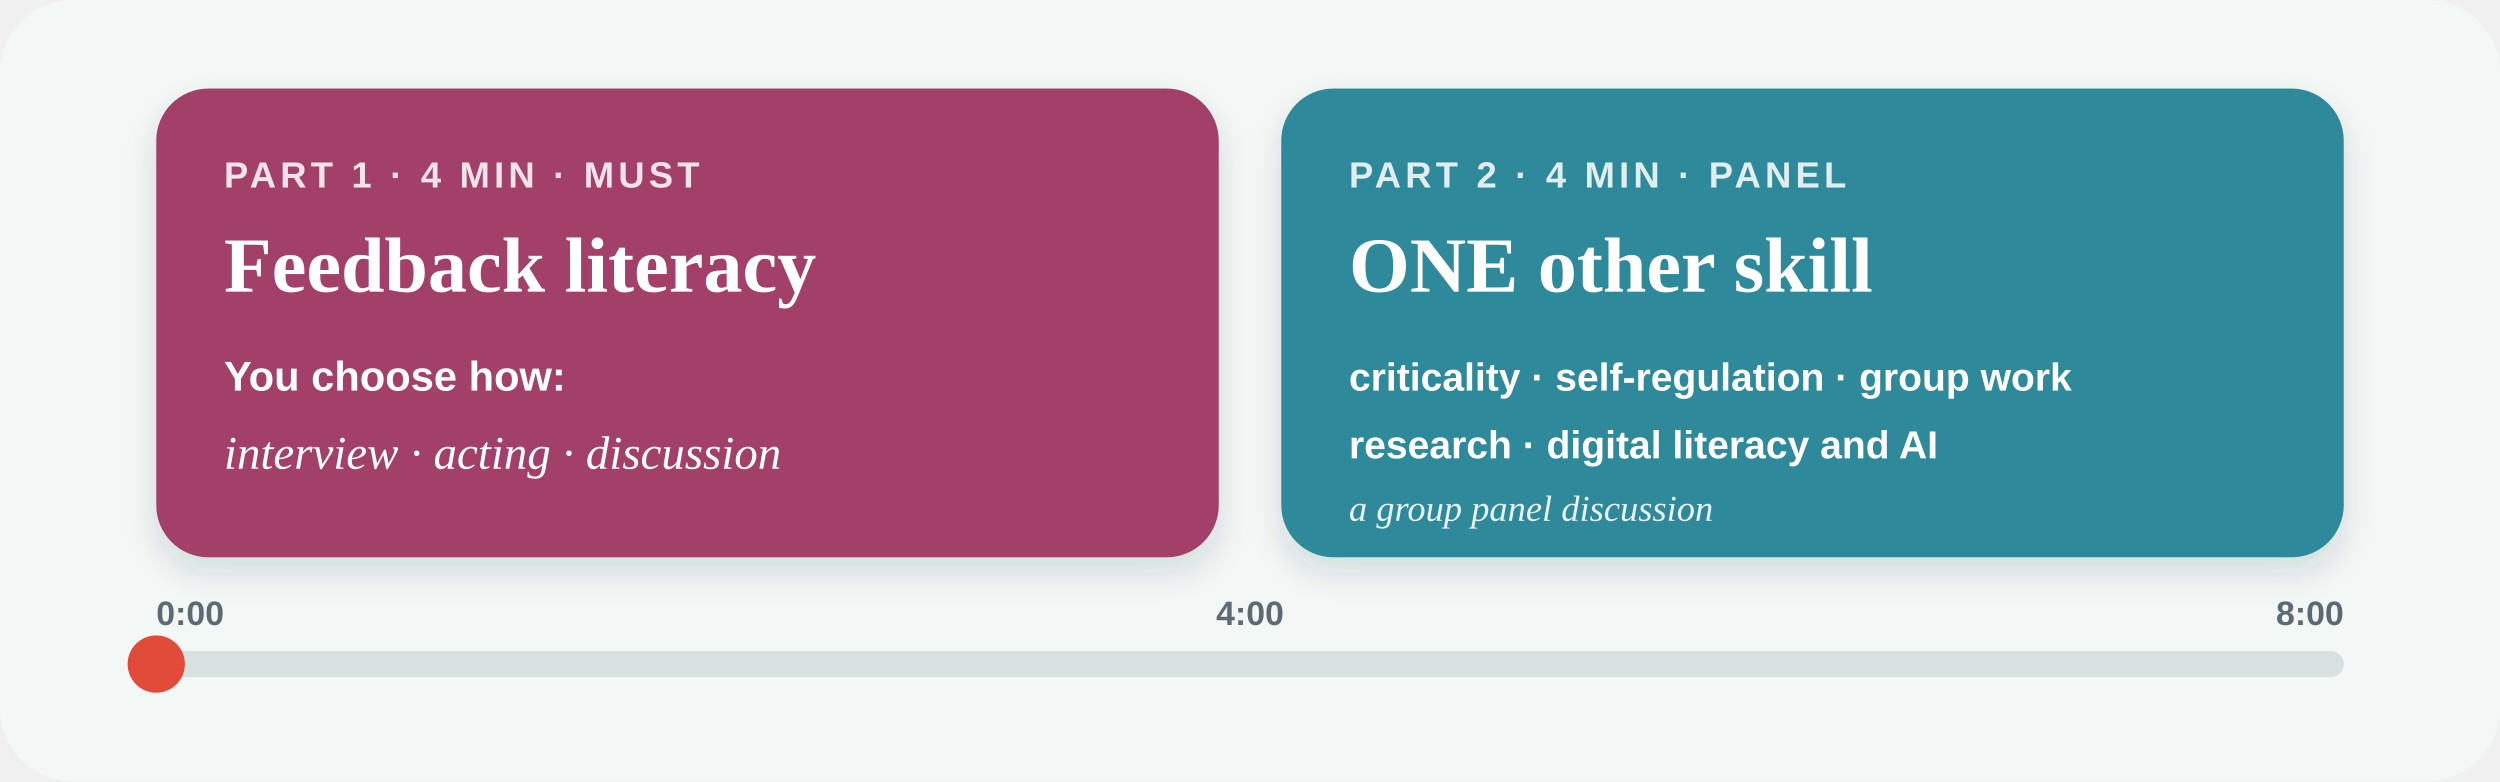
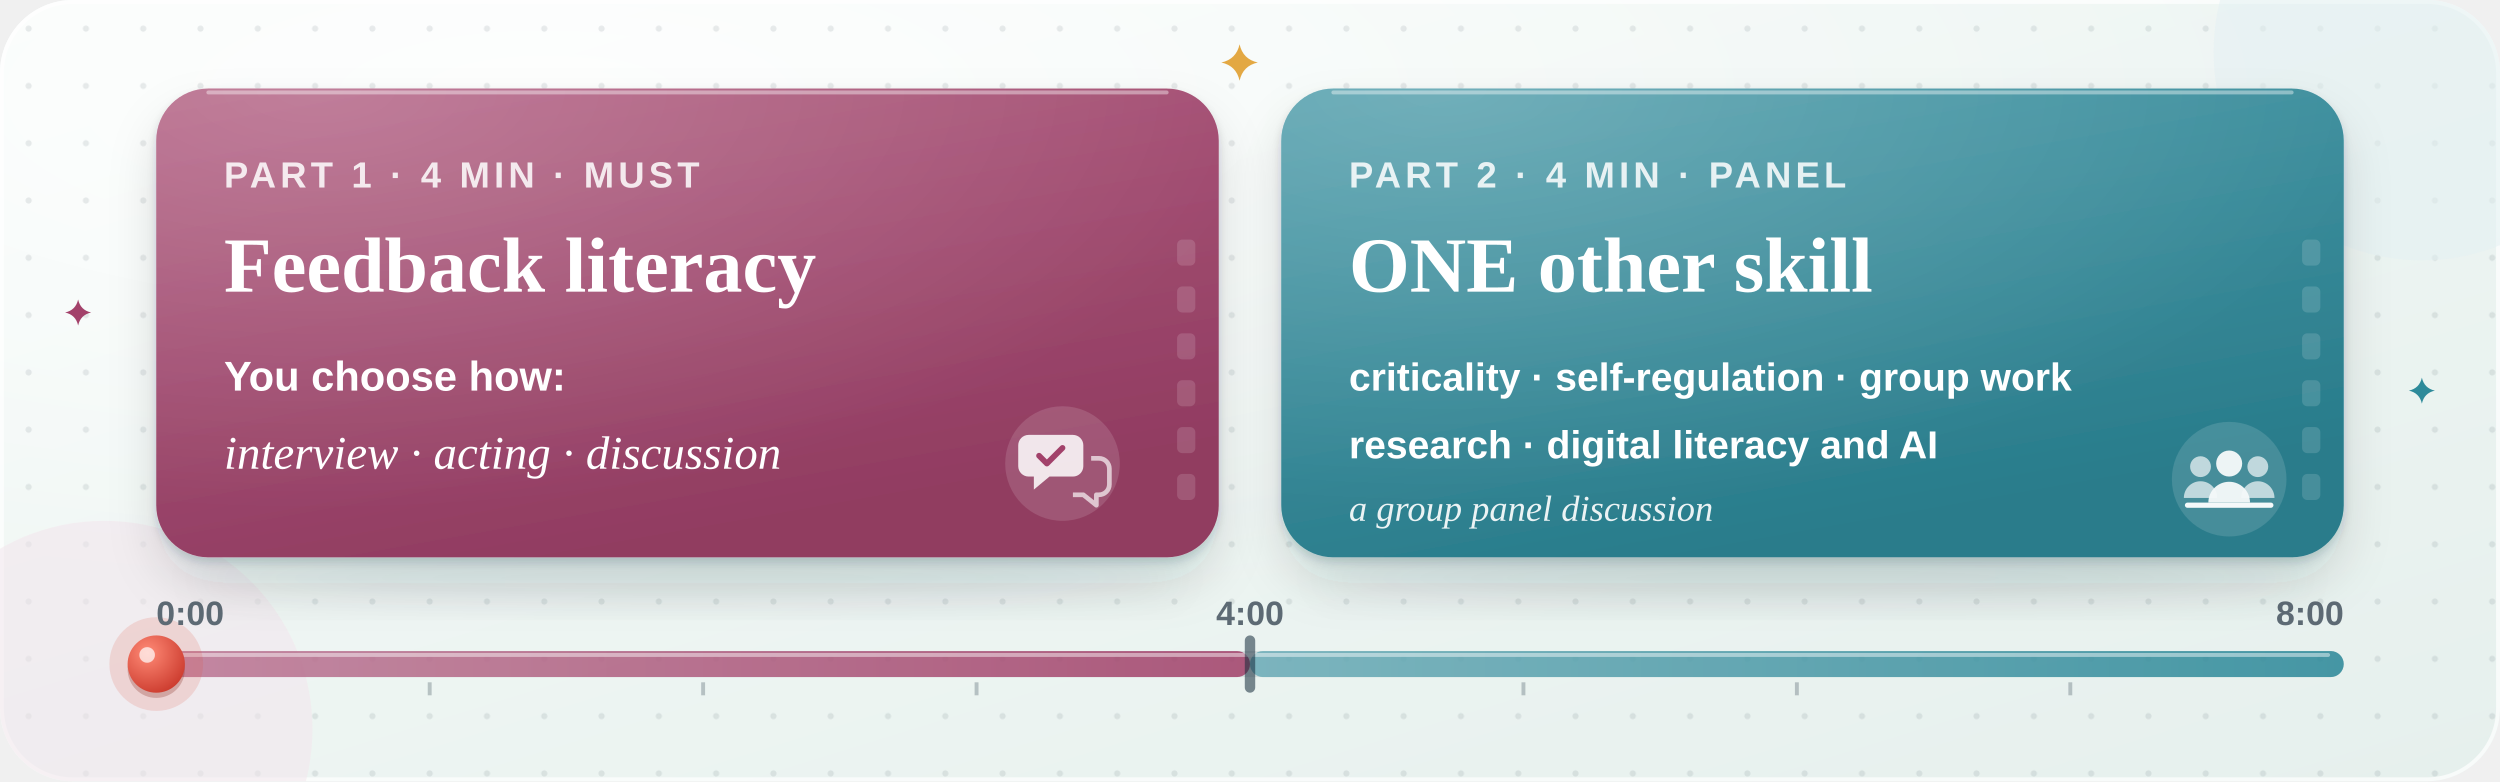
- <svg xmlns="http://www.w3.org/2000/svg" preserveAspectRatio="none" width="960" height="300" viewBox="0 0 960 300" role="img" aria-label="The 8-minute video in two parts. Part 1, 4 minutes, a must: feedback literacy — you choose how: interview, acting or discussion. Part 2, 4 minutes: a group panel discussion about ONE other skill: criticality, self-regulation and monitoring, group work, research, or digital literacy and AI.">
-   <style>.rv { animation: rv .6s cubic-bezier(.2,.7,.2,1) both; } @keyframes rv { from { opacity: 0; transform: translateY(12px); } } .pl { animation: pl 8s linear infinite; } @keyframes pl { from { transform: translateX(0); } to { transform: translateX(840px); } } @media (prefers-reduced-motion: reduce) { * { animation: none !important; } .rv { opacity: 1 !important; } }</style>
+ <svg xmlns="http://www.w3.org/2000/svg" preserveAspectRatio="none" width="960" height="300" viewBox="0 0 960 300" role="img" aria-label="The 8-minute video in two parts, above a video timeline from 0:00 to 8:00 with a moving playhead. Part 1, 4 minutes, a must: feedback literacy — you choose how: interview, acting or discussion. Part 2, 4 minutes: a group panel discussion about ONE other skill: criticality, self-regulation and monitoring, group work, research, or digital literacy and AI.">
+   <style>.rv{animation:rv .7s cubic-bezier(.2,.7,.2,1) both}@keyframes rv{from{opacity:0;transform:translateY(14px)}}
+ .pop{animation:pop .6s cubic-bezier(.2,1.4,.4,1) both;transform-box:fill-box;transform-origin:center}@keyframes pop{from{opacity:0;transform:scale(.6)}}
+ .fl{animation:fl 5.5s ease-in-out infinite;transform-box:fill-box;transform-origin:center}.fl2{animation-delay:-1.8s}.fl3{animation-delay:-3.4s}.fl4{animation-delay:-2.5s}
+ @keyframes fl{0%,100%{transform:translateY(0)}50%{transform:translateY(-5px)}}
+ .tw{animation:tw 3.2s ease-in-out infinite;transform-box:fill-box;transform-origin:center}.tw2{animation-delay:-1.1s}.tw3{animation-delay:-2.2s}
+ @keyframes tw{0%,100%{opacity:.35;transform:scale(.6)}50%{opacity:1;transform:scale(1.05)}}
+ .dr{stroke-dasharray:6 8;animation:dr 1.6s linear infinite}@keyframes dr{to{stroke-dashoffset:-28}}
+ .gl{animation:gl 3s ease-in-out infinite}@keyframes gl{0%,100%{opacity:.4}50%{opacity:1}}
+ .pu{animation:pu 3s ease-in-out infinite;transform-box:fill-box;transform-origin:center}@keyframes pu{0%,100%{transform:scale(1)}50%{transform:scale(1.05)}}
+ .pl{animation:pl 8s linear infinite}@keyframes pl{from{transform:translateX(0)}to{transform:translateX(840px)}}.rec{animation:gl 1.6s ease-in-out infinite}
+ @media (prefers-reduced-motion: reduce){*{animation:none !important}.rv,.pop{opacity:1 !important}}</style>
  <defs>
-     <filter id="sh" x="-30%" y="-30%" width="160%" height="170%">
-       <feDropShadow dx="0" dy="6" stdDeviation="6" flood-color="#14293a" flood-opacity=".14" />
+     <filter id="vp-sh" x="-25%" y="-25%" width="150%" height="170%">
+       <feGaussianBlur in="SourceAlpha" stdDeviation="9" />
+       <feOffset dy="10" result="a" />
+       <feFlood flood-color="#14293a" flood-opacity=".13" />
+       <feComposite in2="a" operator="in" result="A" />
+       <feGaussianBlur in="SourceAlpha" stdDeviation="1.6" />
+       <feOffset dy="2" result="b" />
+       <feFlood flood-color="#14293a" flood-opacity=".16" />
+       <feComposite in2="b" operator="in" result="B" />
+       <feMerge>
+         <feMergeNode in="A" />
+         <feMergeNode in="B" />
+         <feMergeNode in="SourceGraphic" />
+       </feMerge>
    </filter>
+     <filter id="vp-ss" x="-25%" y="-25%" width="150%" height="170%">
+       <feGaussianBlur in="SourceAlpha" stdDeviation="4" />
+       <feOffset dy="4" result="a" />
+       <feFlood flood-color="#14293a" flood-opacity=".14" />
+       <feComposite in2="a" operator="in" result="A" />
+       <feGaussianBlur in="SourceAlpha" stdDeviation=".8" />
+       <feOffset dy="1.2" result="b" />
+       <feFlood flood-color="#14293a" flood-opacity=".18" />
+       <feComposite in2="b" operator="in" result="B" />
+       <feMerge>
+         <feMergeNode in="A" />
+         <feMergeNode in="B" />
+         <feMergeNode in="SourceGraphic" />
+       </feMerge>
+     </filter>
+     <filter id="vp-bl" x="-50%" y="-50%" width="200%" height="200%">
+       <feGaussianBlur stdDeviation="8" />
+     </filter>
+     <pattern id="vp-dots" width="22" height="22" patternUnits="userSpaceOnUse">
+       <circle cx="11" cy="11" r="1.2" fill="#14293a" opacity=".09" />
+     </pattern>
+     <linearGradient id="vp-hi" x1="0" y1="0" x2="0" y2="1">
+       <stop offset="0" stop-color="#fff" stop-opacity=".55" />
+       <stop offset=".45" stop-color="#fff" stop-opacity="0" />
+     </linearGradient>
+     <linearGradient id="vp-paper" x1="0" y1="0" x2=".4" y2="1">
+       <stop offset="0" stop-color="#ffffff" />
+       <stop offset="1" stop-color="#f7f3ea" />
+     </linearGradient>
+     <linearGradient id="vp-g0" x1="0" y1="0" x2="1" y2="1">
+       <stop offset="0" stop-color="#f5faf8" />
+       <stop offset="1" stop-color="#e6f0ed" />
+     </linearGradient>
+     <radialGradient id="vp-g1" cx="0.22" cy="0.12" r="0.7">
+       <stop offset="0" stop-color="#ffffff" stop-opacity="0.85" />
+       <stop offset="1" stop-color="#ffffff" stop-opacity="0" />
+     </radialGradient>
+     <clipPath id="vp-clip">
+       <rect width="960" height="300" rx="28" />
+     </clipPath>
+     <linearGradient id="vp-g2" x1="0" y1="0" x2="1" y2="0">
+       <stop offset="0" stop-color="#bf7a97" />
+       <stop offset="1" stop-color="#a3416a" />
+     </linearGradient>
+     <linearGradient id="vp-g3" x1="0" y1="0" x2="1" y2="0">
+       <stop offset="0" stop-color="#6cadb8" />
+       <stop offset="1" stop-color="#2d8a9a" />
+     </linearGradient>
+     <radialGradient id="vp-g4" cx="0.35" cy="0.3" r="0.8">
+       <stop offset="0" stop-color="#ff8a76" />
+       <stop offset="1" stop-color="#c9372a" />
+     </radialGradient>
+     <linearGradient id="vp-g5" x1="0" y1="0" x2="0.4" y2="1">
+       <stop offset="0" stop-color="#b05c7f" />
+       <stop offset="1" stop-color="#913c61" />
+     </linearGradient>
+     <radialGradient id="vp-g6" cx="0.15" cy="0" r="0.9">
+       <stop offset="0" stop-color="#ffffff" stop-opacity="0.22" />
+       <stop offset="1" stop-color="#ffffff" stop-opacity="0" />
+     </radialGradient>
+     <linearGradient id="vp-g7" x1="0" y1="0" x2="0.4" y2="1">
+       <stop offset="0" stop-color="#4a9aa8" />
+       <stop offset="1" stop-color="#297c8b" />
+     </linearGradient>
  </defs>
-   <rect width="960" height="300" rx="28" fill="#f3f8f6" />
-   <rect x="60" y="250" width="840" height="10" rx="5" fill="#14293a" opacity=".12" />
+   <rect width="960" height="300" rx="28" fill="url(#vp-g0)" />
+   <rect width="960" height="300" rx="28" fill="url(#vp-g1)" />
+   <rect width="960" height="300" rx="28" fill="url(#vp-dots)" />
+   <rect x=".75" y=".75" width="958.5" height="298.5" rx="27.25" fill="none" stroke="#fff" stroke-opacity=".7" stroke-width="1.5" />
+   <g clip-path="url(#vp-clip)">
+     <circle cx="40" cy="280" r="80" fill="#f3e6ec" opacity=".55" />
+     <circle cx="930" cy="20" r="80" fill="#e4f0f2" opacity=".55" />
+   </g>
+   <ellipse cx="264" cy="222" rx="190" ry="8" fill="#14293a" opacity=".1" filter="url(#vp-bl)" />
+   <ellipse cx="696" cy="222" rx="190" ry="8" fill="#14293a" opacity=".1" filter="url(#vp-bl)" />
+   <rect x="60" y="250" width="840" height="10" rx="5" fill="#14293a" opacity=".1" />
+   <rect x="60" y="250" width="420" height="10" rx="5" fill="url(#vp-g2)" opacity=".85" />
+   <rect x="480" y="250" width="420" height="10" rx="5" fill="url(#vp-g3)" opacity=".85" />
+   <path d="M66 251.5h828" stroke="#fff" stroke-opacity=".45" stroke-width="1.5" stroke-linecap="round" />
+   <rect x="478" y="244" width="4" height="22" rx="2" fill="#14293a" opacity=".55" />
+   <path d="M165 262v5" stroke="#14293a" stroke-opacity=".25" stroke-width="1.5" />
+   <path d="M270 262v5" stroke="#14293a" stroke-opacity=".25" stroke-width="1.5" />
+   <path d="M375 262v5" stroke="#14293a" stroke-opacity=".25" stroke-width="1.5" />
+   <path d="M585 262v5" stroke="#14293a" stroke-opacity=".25" stroke-width="1.5" />
+   <path d="M690 262v5" stroke="#14293a" stroke-opacity=".25" stroke-width="1.5" />
+   <path d="M795 262v5" stroke="#14293a" stroke-opacity=".25" stroke-width="1.5" />
  <g class="pl">
-     <circle cx="60" cy="255" r="11" fill="#e04b3a" />
+     <circle cx="60" cy="255" r="18" fill="#e04b3a" opacity=".16" />
+     <circle cx="60" cy="257" r="11" fill="#7a1a10" opacity=".25" />
+     <circle cx="60" cy="255" r="11" fill="url(#vp-g4)" />
+     <circle cx="56.5" cy="251.5" r="3" fill="#fff" opacity=".7" />
  </g>
-   <text x="60" y="240" font-family="'Helvetica Neue', Arial, sans-serif" font-weight="800" font-size="13" fill="#5d6a74">0:00</text>
-   <text x="480" y="240" text-anchor="middle" font-family="'Helvetica Neue', Arial, sans-serif" font-weight="800" font-size="13" fill="#5d6a74">4:00</text>
-   <text x="900" y="240" text-anchor="end" font-family="'Helvetica Neue', Arial, sans-serif" font-weight="800" font-size="13" fill="#5d6a74">8:00</text>
+   <text x="60" y="240" font-family="'Helvetica Neue', Arial, sans-serif" font-weight="800" font-size="13" fill="#5d6a74" text-anchor="start">0:00</text>
+   <text x="480" y="240" font-family="'Helvetica Neue', Arial, sans-serif" font-weight="800" font-size="13" fill="#5d6a74" text-anchor="middle">4:00</text>
+   <text x="900" y="240" font-family="'Helvetica Neue', Arial, sans-serif" font-weight="800" font-size="13" fill="#5d6a74" text-anchor="end">8:00</text>
  <g class="rv">
-     <rect x="60" y="34" width="408" height="180" rx="20" fill="#a3416a" filter="url(#sh)" />
-     <text x="86" y="72" font-family="'Helvetica Neue', Arial, sans-serif" font-weight="800" font-size="14" letter-spacing="1.6" fill="#fff" opacity=".85">PART 1 · 4 MIN · MUST</text>
-     <text x="86" y="112" font-family="Georgia, 'Times New Roman', serif" font-weight="700" font-size="30" fill="#fff">Feedback literacy</text>
-     <text x="86" y="150" font-family="'Helvetica Neue', Arial, sans-serif" font-weight="700" font-size="16" fill="#fff">You choose how:</text>
-     <text x="86" y="180" font-family="Georgia, 'Times New Roman', serif" font-style="italic" font-size="18" fill="#fff">interview · acting · discussion</text>
+     <rect x="60" y="34" width="408" height="180" rx="20" fill="url(#vp-g5)" filter="url(#vp-sh)" />
+     <rect x="60" y="34" width="408" height="180" rx="20" fill="url(#vp-g6)" />
+     <path d="M80 35.5h368" stroke="#fff" stroke-opacity=".4" stroke-width="1.5" stroke-linecap="round" />
+     <rect x="452" y="92" width="7" height="10" rx="2" fill="#fff" opacity=".14" />
+     <rect x="452" y="110" width="7" height="10" rx="2" fill="#fff" opacity=".14" />
+     <rect x="452" y="128" width="7" height="10" rx="2" fill="#fff" opacity=".14" />
+     <rect x="452" y="146" width="7" height="10" rx="2" fill="#fff" opacity=".14" />
+     <rect x="452" y="164" width="7" height="10" rx="2" fill="#fff" opacity=".14" />
+     <rect x="452" y="182" width="7" height="10" rx="2" fill="#fff" opacity=".14" />
+     <g transform="translate(408 178)" opacity=".95">
+       <circle r="22" fill="#fff" fill-opacity=".14" />
+       <path d="M-13 -11h17a4 4 0 0 1 4 4v8a4 4 0 0 1-4 4h-9l-6 5v-5h-2a4 4 0 0 1-4-4v-8a4 4 0 0 1 4-4z" fill="#fff" fill-opacity=".9" />
+       <path d="M-9 -3l3 3 6-6" stroke="#a3416a" stroke-width="2.2" fill="none" stroke-linecap="round" stroke-linejoin="round" />
+       <path d="M11 -2h3a4 4 0 0 1 4 4v6a4 4 0 0 1-4 4h-1v4l-5-4h-4" fill="none" stroke="#fff" stroke-opacity=".7" stroke-width="1.8" stroke-linejoin="round" />
+     </g>
+     <text x="86" y="72" font-family="'Helvetica Neue', Arial, sans-serif" font-weight="800" font-size="14" fill="#fff" text-anchor="start" letter-spacing="1.6" opacity=".85">PART 1 · 4 MIN · MUST</text>
+     <text x="86" y="112" font-family="Georgia, 'Times New Roman', serif" font-weight="700" font-size="30" fill="#fff" text-anchor="start">Feedback literacy</text>
+     <text x="86" y="150" font-family="'Helvetica Neue', Arial, sans-serif" font-weight="700" font-size="16" fill="#fff" text-anchor="start">You choose how:</text>
+     <text x="86" y="180" font-family="Georgia, 'Times New Roman', serif" font-weight="400" font-size="18" fill="#fff" text-anchor="start" font-style="italic">interview · acting · discussion</text>
  </g>
  <g class="rv" style="animation-delay:.3s">
-     <rect x="492" y="34" width="408" height="180" rx="20" fill="#2d8a9a" filter="url(#sh)" />
-     <text x="518" y="72" font-family="'Helvetica Neue', Arial, sans-serif" font-weight="800" font-size="14" letter-spacing="1.6" fill="#fff" opacity=".85">PART 2 · 4 MIN · PANEL</text>
-     <text x="518" y="112" font-family="Georgia, 'Times New Roman', serif" font-weight="700" font-size="30" fill="#fff">ONE other skill</text>
-     <text x="518" y="150" font-family="'Helvetica Neue', Arial, sans-serif" font-weight="700" font-size="15" fill="#fff">criticality · self-regulation · group work</text>
-     <text x="518" y="176" font-family="'Helvetica Neue', Arial, sans-serif" font-weight="700" font-size="15" fill="#fff">research · digital literacy and AI</text>
-     <text x="518" y="200" font-family="Georgia, 'Times New Roman', serif" font-style="italic" font-size="14" fill="#fff" opacity=".9">a group panel discussion</text>
+     <rect x="492" y="34" width="408" height="180" rx="20" fill="url(#vp-g7)" filter="url(#vp-sh)" />
+     <rect x="492" y="34" width="408" height="180" rx="20" fill="url(#vp-g6)" />
+     <path d="M512 35.5h368" stroke="#fff" stroke-opacity=".4" stroke-width="1.5" stroke-linecap="round" />
+     <rect x="884" y="92" width="7" height="10" rx="2" fill="#fff" opacity=".14" />
+     <rect x="884" y="110" width="7" height="10" rx="2" fill="#fff" opacity=".14" />
+     <rect x="884" y="128" width="7" height="10" rx="2" fill="#fff" opacity=".14" />
+     <rect x="884" y="146" width="7" height="10" rx="2" fill="#fff" opacity=".14" />
+     <rect x="884" y="164" width="7" height="10" rx="2" fill="#fff" opacity=".14" />
+     <rect x="884" y="182" width="7" height="10" rx="2" fill="#fff" opacity=".14" />
+     <g transform="translate(856 184)" opacity=".95">
+       <circle r="22" fill="#fff" fill-opacity=".14" />
+       <g transform="translate(-11 0) scale(0.8)">
+         <circle cy="-6" r="5" fill="#fff" fill-opacity="0.7" />
+         <path d="M-8 9a8 8 0 0 1 16 0z" fill="#fff" fill-opacity="0.7" />
+       </g>
+       <g transform="translate(11 0) scale(0.8)">
+         <circle cy="-6" r="5" fill="#fff" fill-opacity="0.7" />
+         <path d="M-8 9a8 8 0 0 1 16 0z" fill="#fff" fill-opacity="0.7" />
+       </g>
+       <g transform="translate(0 0) scale(1)">
+         <circle cy="-6" r="5" fill="#fff" fill-opacity="0.95" />
+         <path d="M-8 9a8 8 0 0 1 16 0z" fill="#fff" fill-opacity="0.95" />
+       </g>
+       <path d="M-16 10h32" stroke="#fff" stroke-width="2" stroke-linecap="round" />
+     </g>
+     <text x="518" y="72" font-family="'Helvetica Neue', Arial, sans-serif" font-weight="800" font-size="14" fill="#fff" text-anchor="start" letter-spacing="1.6" opacity=".85">PART 2 · 4 MIN · PANEL</text>
+     <text x="518" y="112" font-family="Georgia, 'Times New Roman', serif" font-weight="700" font-size="30" fill="#fff" text-anchor="start">ONE other skill</text>
+     <text x="518" y="150" font-family="'Helvetica Neue', Arial, sans-serif" font-weight="700" font-size="15" fill="#fff" text-anchor="start">criticality · self-regulation · group work</text>
+     <text x="518" y="176" font-family="'Helvetica Neue', Arial, sans-serif" font-weight="700" font-size="15" fill="#fff" text-anchor="start">research · digital literacy and AI</text>
+     <text x="518" y="200" font-family="Georgia, 'Times New Roman', serif" font-weight="400" font-size="14" fill="#fff" text-anchor="start" font-style="italic" opacity=".9">a group panel discussion</text>
  </g>
+   <path class="tw" d="M476 17Q477.26 22.74 483 24Q477.26 25.26 476 31Q474.74 25.26 469 24Q474.74 22.74 476 17z" fill="#e3a843" />
+   <path class="tw tw2" d="M930 145Q930.9 149.1 935 150Q930.9 150.9 930 155Q929.1 150.9 925 150Q929.1 149.1 930 145z" fill="#2d8a9a" />
+   <path class="tw tw3" d="M30 115Q30.9 119.1 35 120Q30.9 120.9 30 125Q29.1 120.9 25 120Q29.1 119.1 30 115z" fill="#a3416a" />
</svg>
